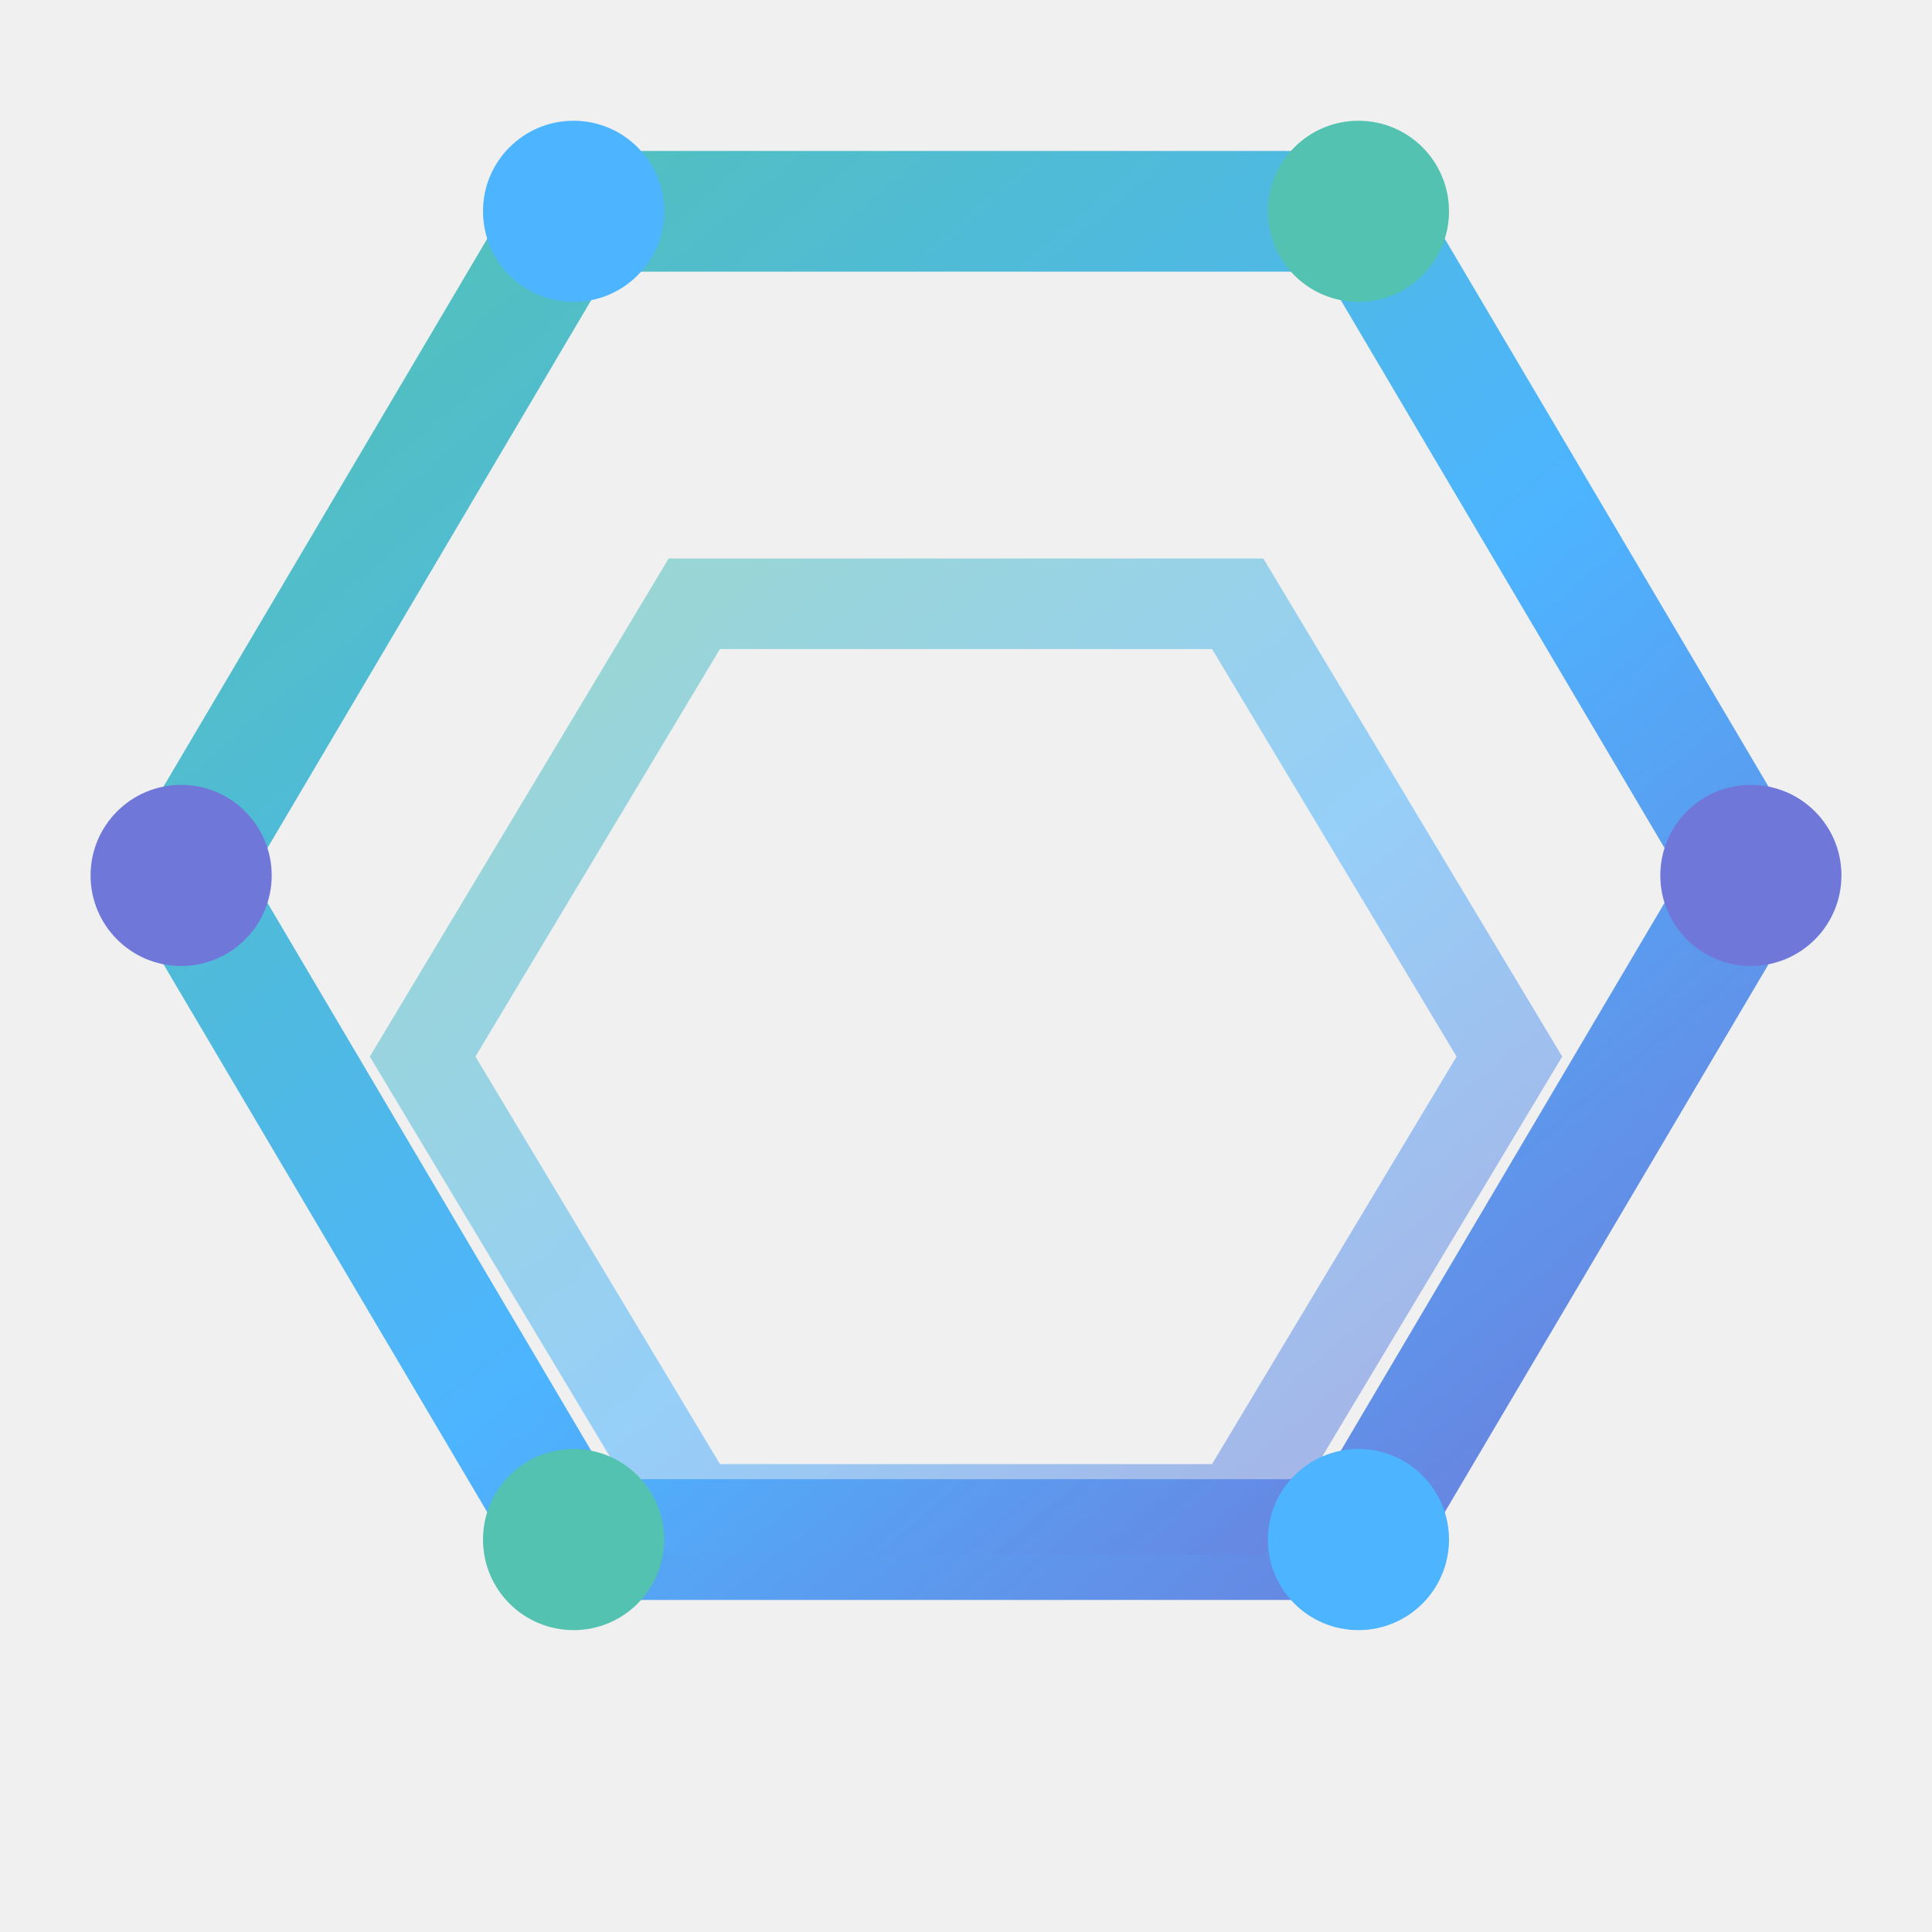
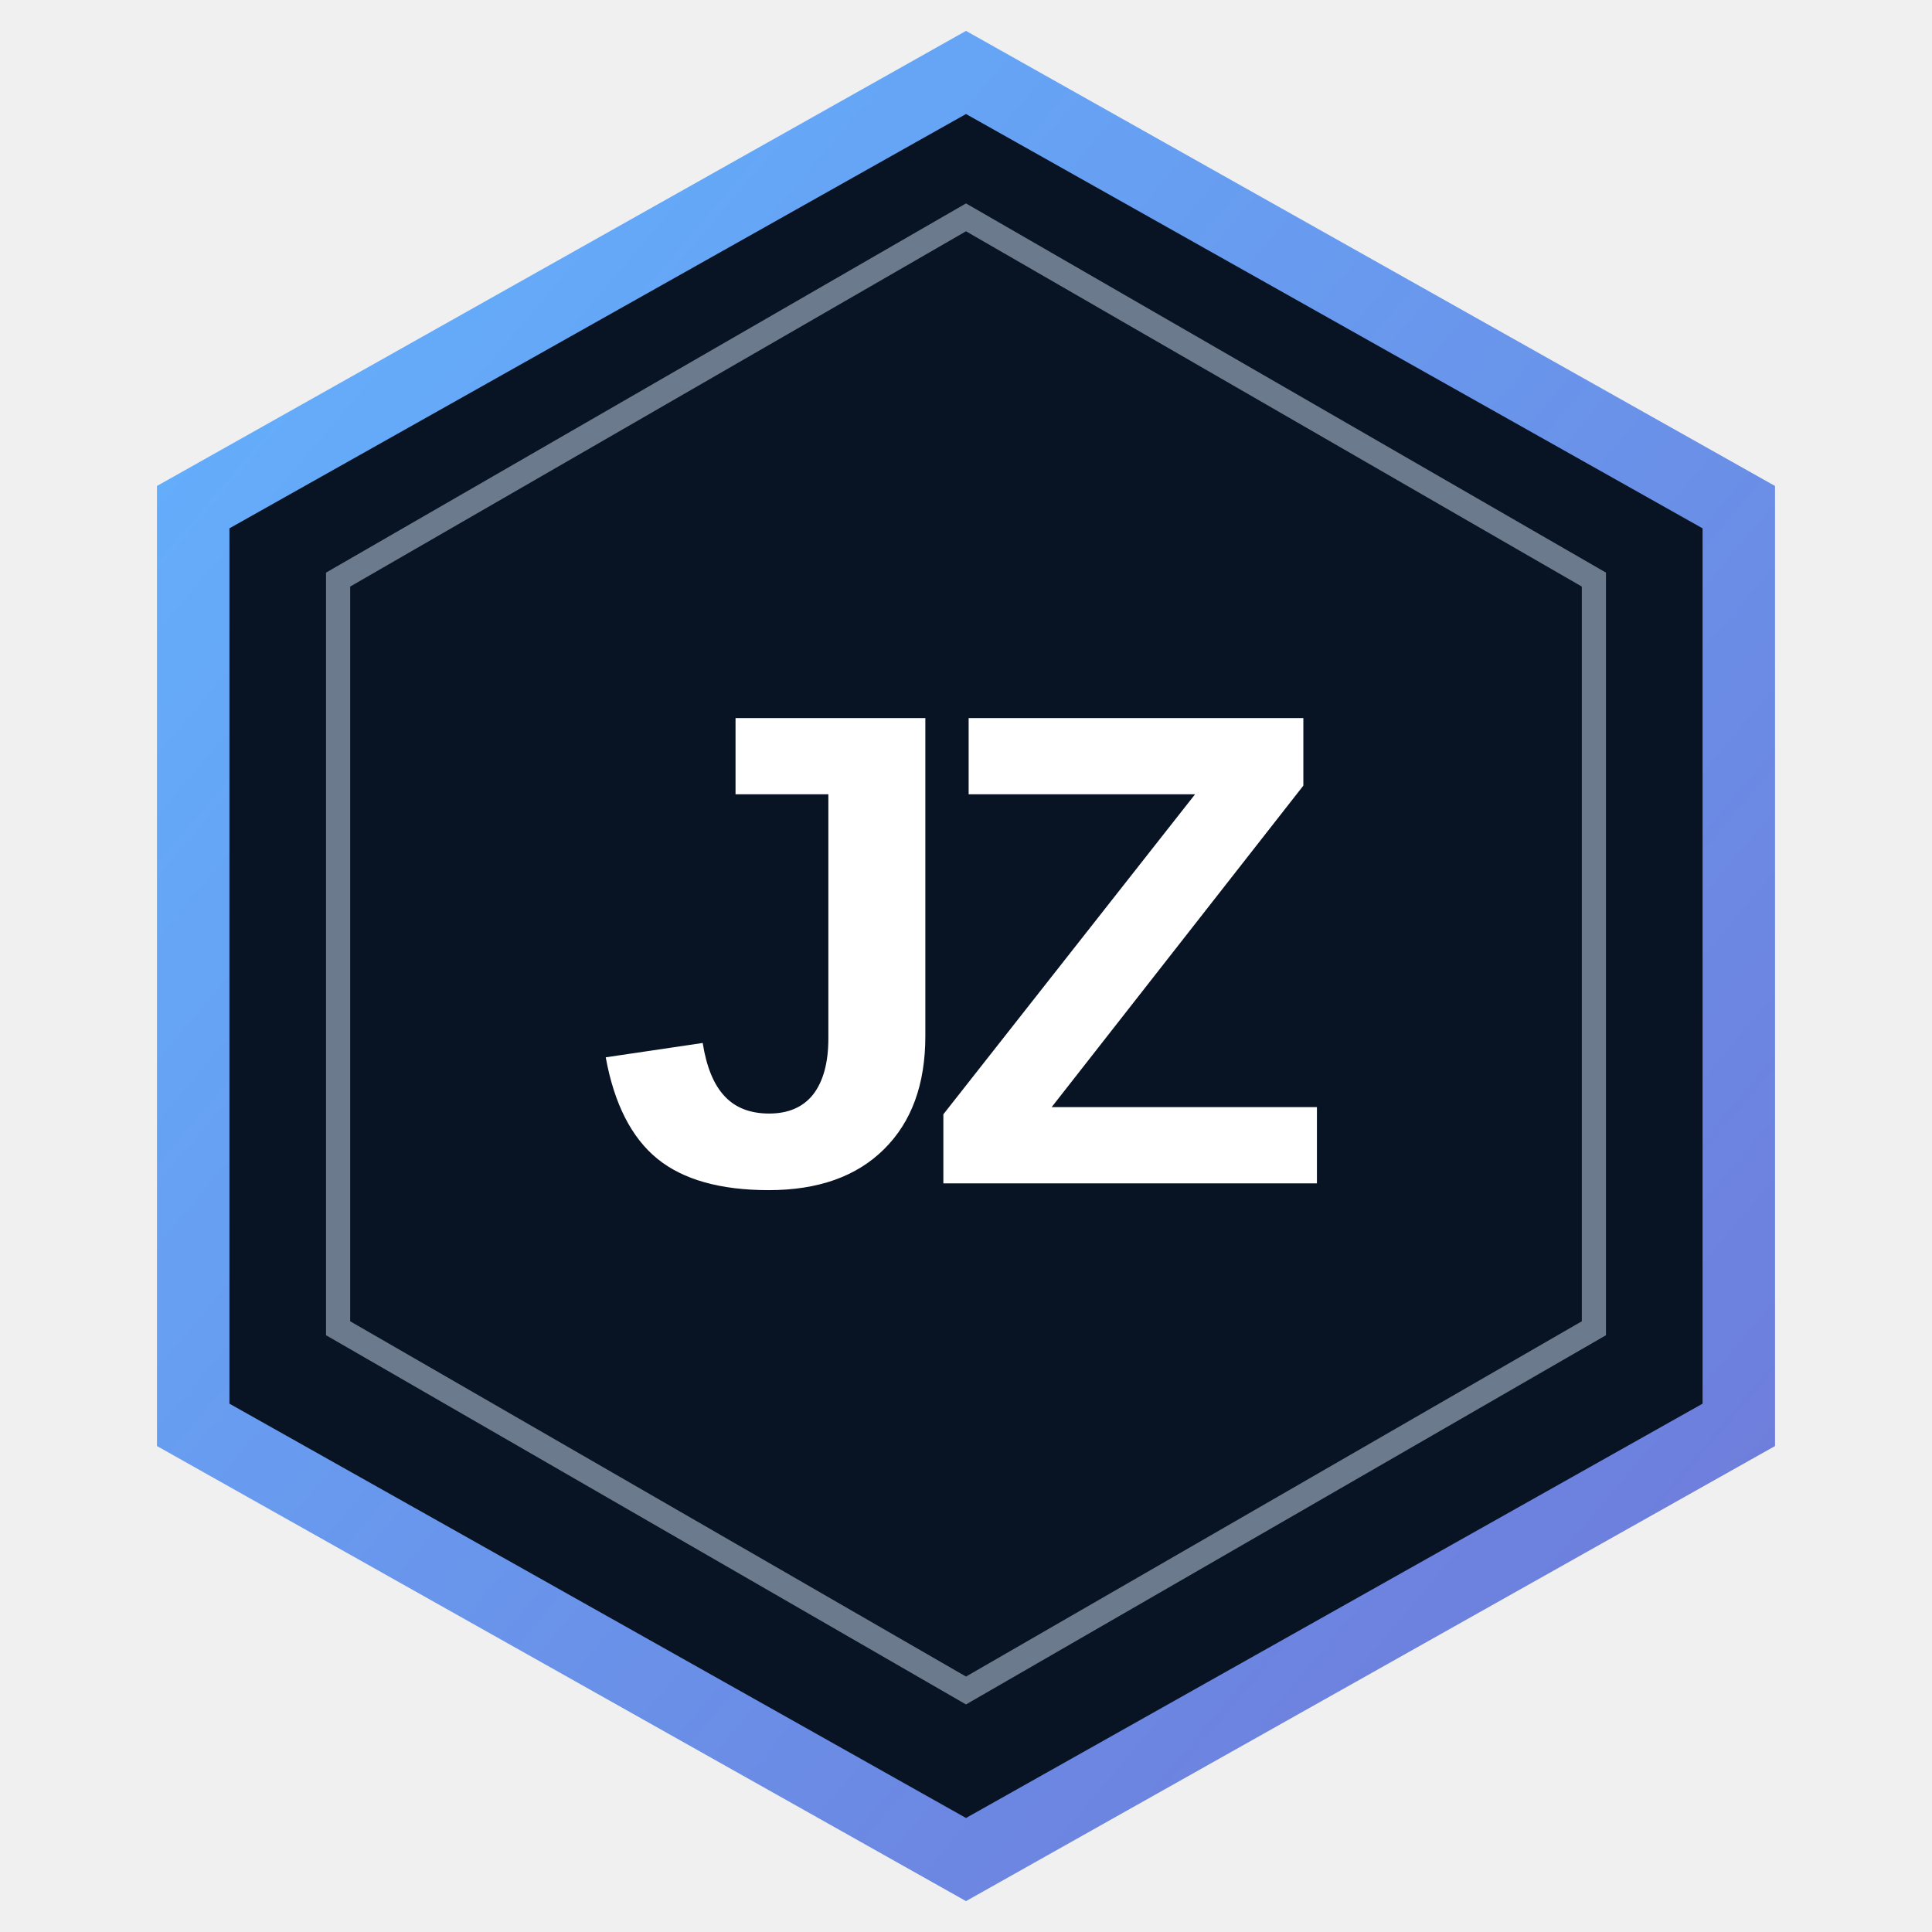
- <svg xmlns="http://www.w3.org/2000/svg" viewBox="0 0 64 64">
+ <svg xmlns="http://www.w3.org/2000/svg" viewBox="0 0 80 80" role="img" aria-label="JZ">
  <defs>
-     <linearGradient id="g" x1="0" x2="1" y1="0" y2="1">
-       <stop stop-color="#53C2B0" />
-       <stop offset=".55" stop-color="#4DB4FF" />
-       <stop offset="1" stop-color="#6F78D8" />
+     <linearGradient id="g" x1="0" y1="0" x2="1" y2="1">
+       <stop stop-color="#63b3ff" />
+       <stop offset="1" stop-color="#6f78d8" />
    </linearGradient>
  </defs>
-   <path d="M19 7h26l13 22-13 22H19L6 29z" fill="none" stroke="url(#g)" stroke-width="4" />
-   <path d="M23 20h18l9 15-9 15H23l-9-15z" fill="none" stroke="url(#g)" stroke-width="3" opacity=".55" />
-   <circle cx="19" cy="7" r="3" fill="#4DB4FF" />
-   <circle cx="45" cy="7" r="3" fill="#53C2B0" />
-   <circle cx="58" cy="29" r="3" fill="#6F78D8" />
-   <circle cx="45" cy="51" r="3" fill="#4DB4FF" />
-   <circle cx="19" cy="51" r="3" fill="#53C2B0" />
-   <circle cx="6" cy="29" r="3" fill="#6F78D8" />
+   <path d="M40 3 72 21v38L40 77 8 59V21Z" fill="#081423" stroke="url(#g)" stroke-width="3" />
+   <path d="M40 9 66 24v31L40 70 14 55V24Z" fill="none" stroke="#d7e9ff" stroke-opacity=".48" />
+   <text x="40" y="49" text-anchor="middle" font-family="Space Grotesk,Arial,sans-serif" font-size="28" font-weight="700" fill="#fff" letter-spacing="-2">JZ</text>
</svg>
